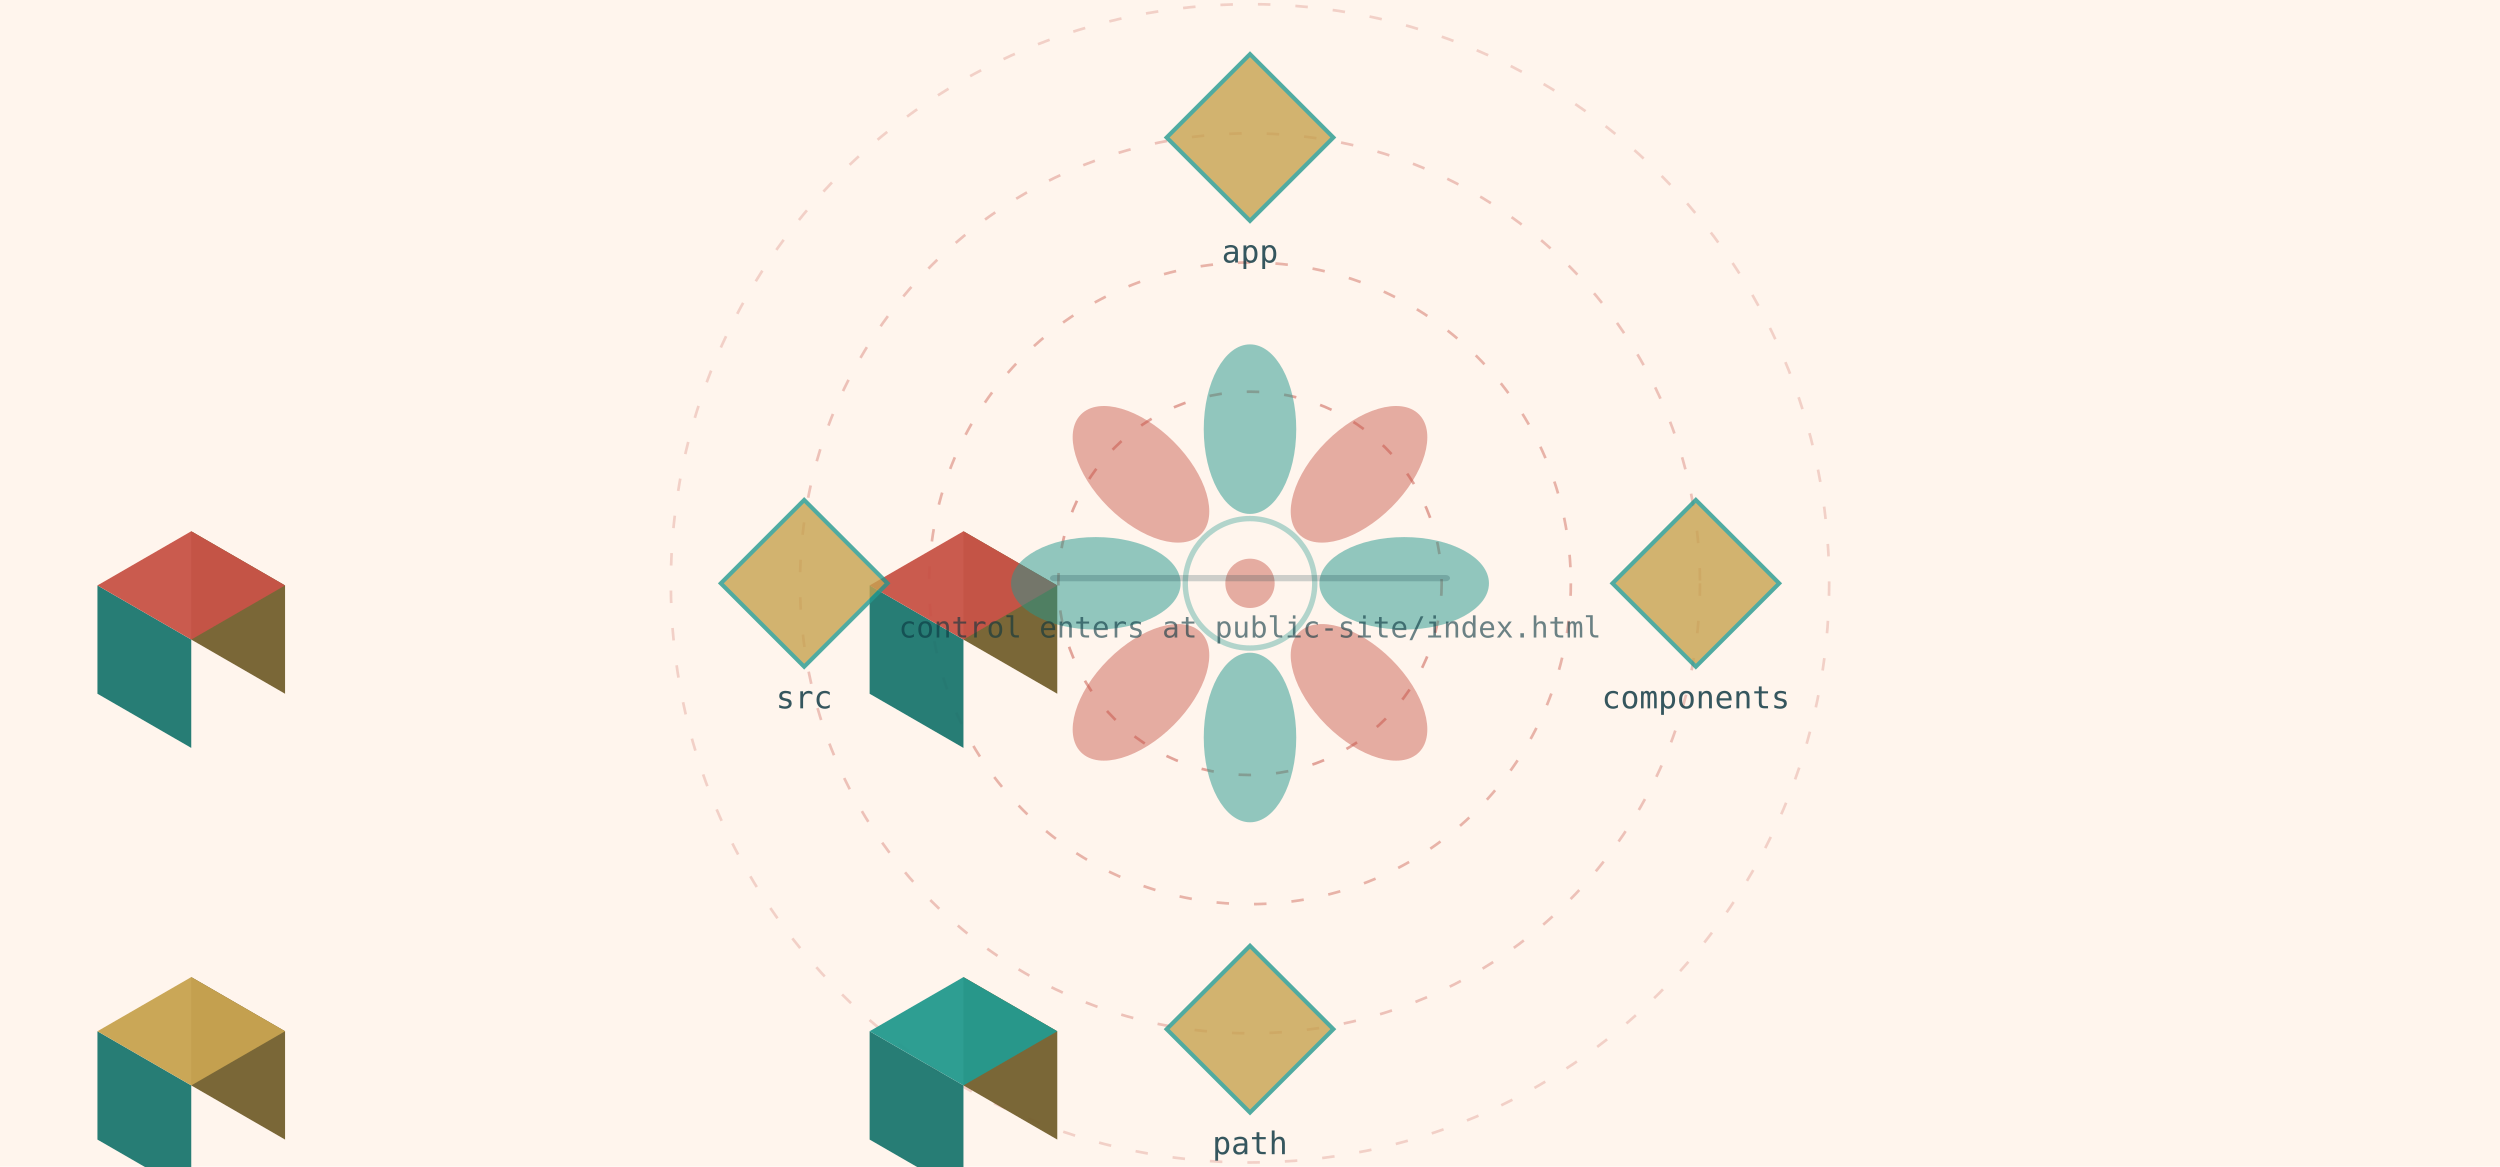
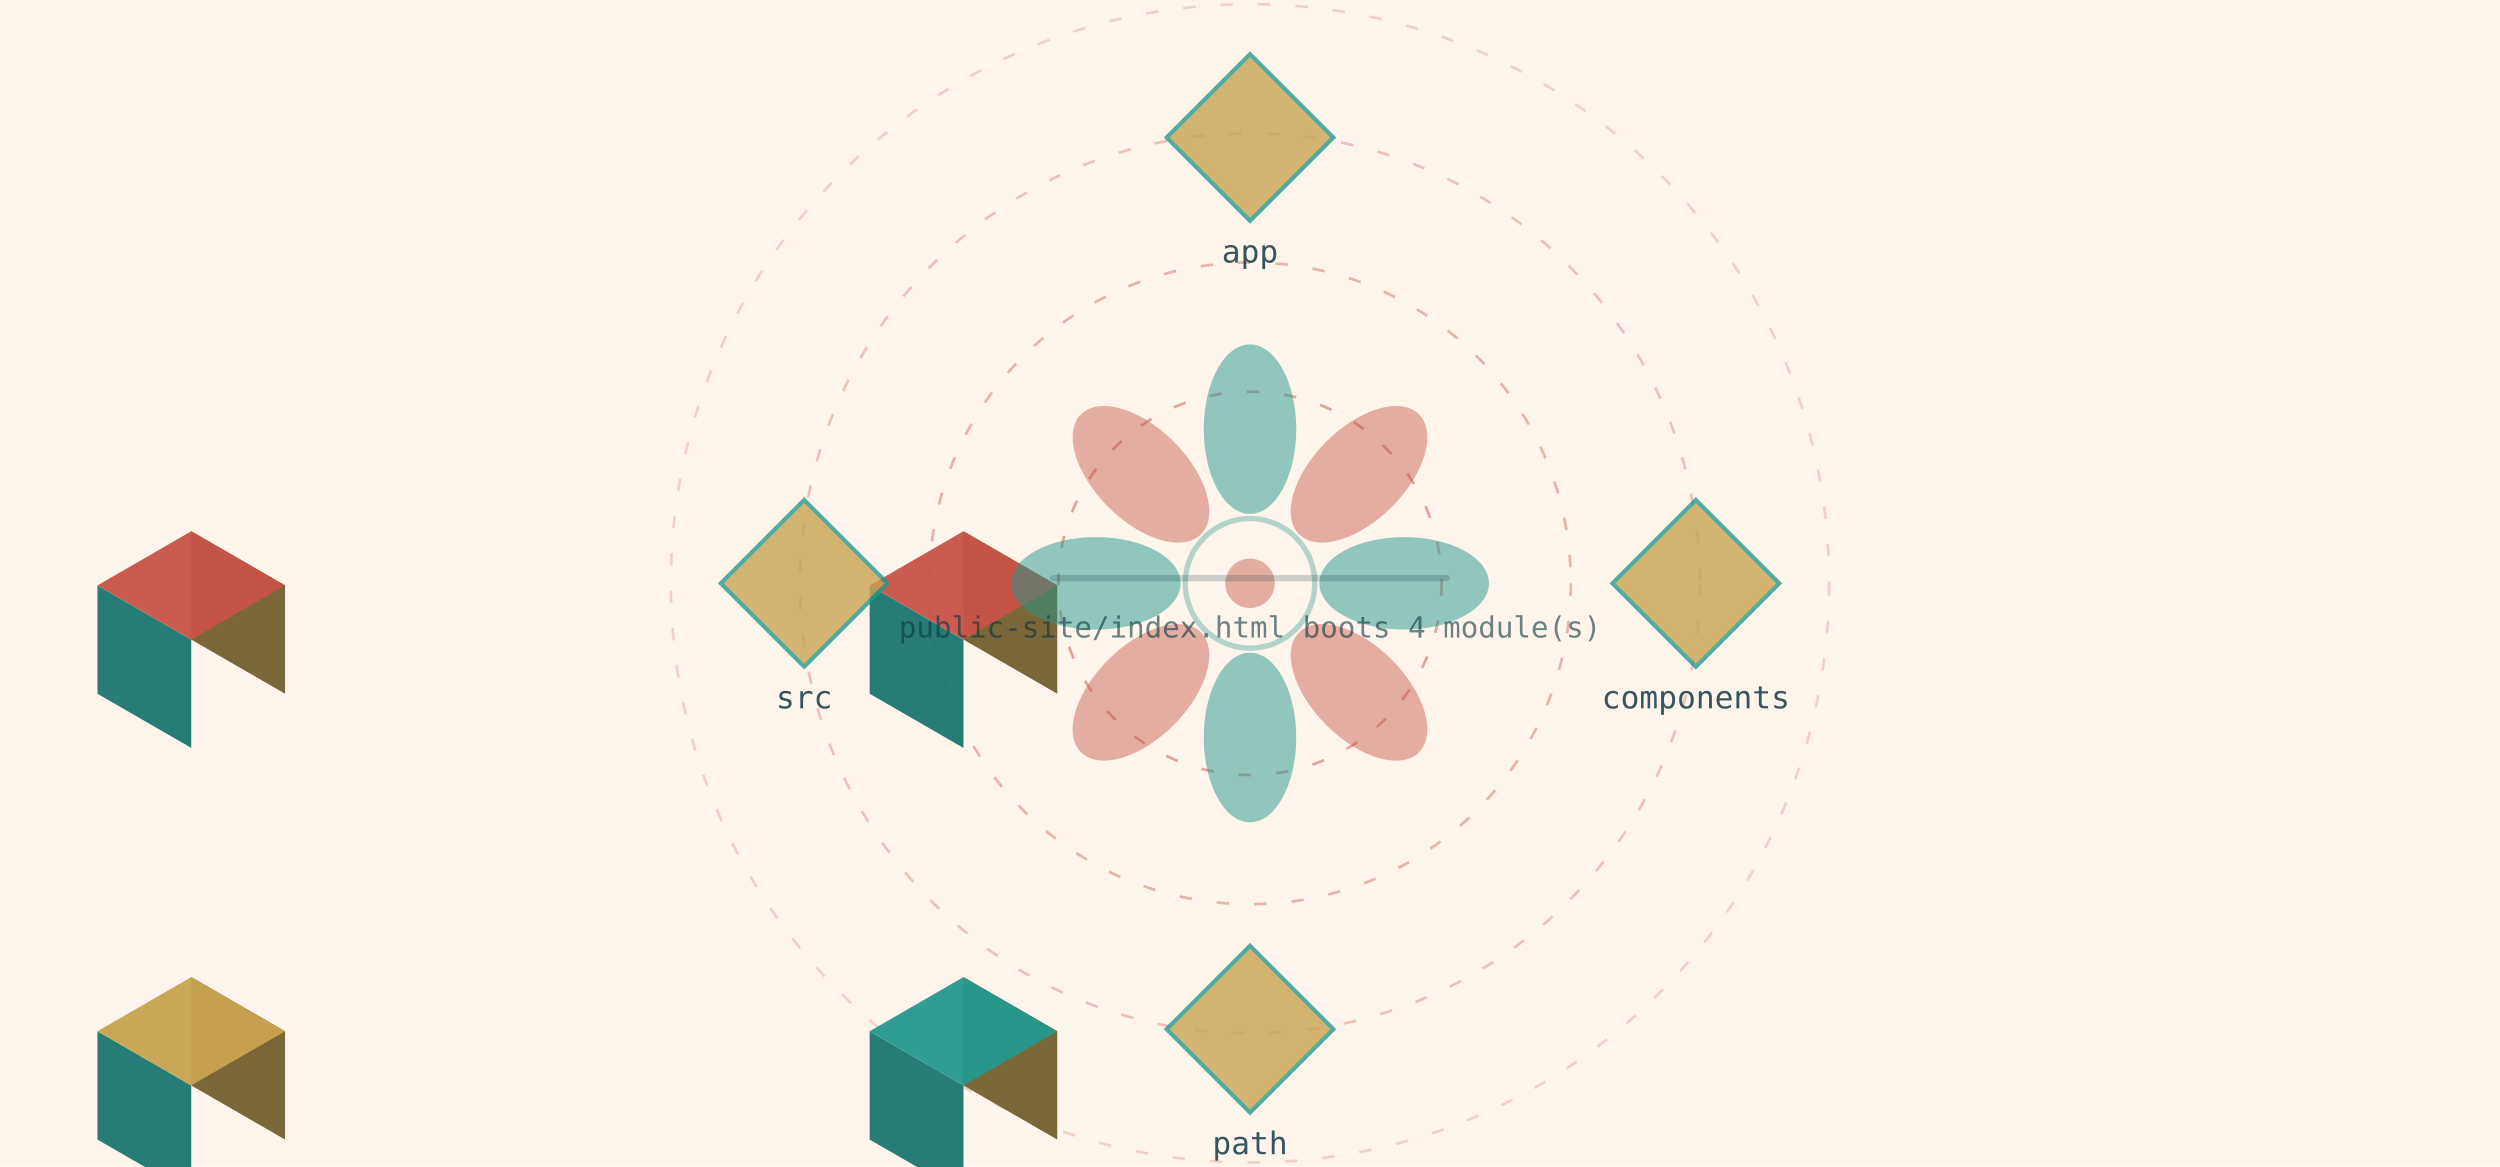
<svg xmlns="http://www.w3.org/2000/svg" viewBox="0 0 1200 560" width="1200" height="560" role="img" aria-label="SUNSETX workflow">
  <rect width="1200" height="560" fill="#fff5ed" />
  <defs>
    <linearGradient id="gk" x1="0" y1="0" x2="1" y2="1">
      <stop offset="0%" stop-color="#c75346" />
      <stop offset="100%" stop-color="#24998e" />
    </linearGradient>
  </defs>
  <circle cx="600.00" cy="280.00" r="92.00" fill="none" stroke="rgba(199,83,70,0.500)" stroke-width="1.30" opacity="1.00" stroke-dasharray="6 12" />
  <g>
    <circle cx="600.00" cy="280.00" r="92.00" fill="none" stroke="#c7a350" stroke-width="2.60" opacity="0.00" />
    <animate attributeName="opacity" values="0;0.85;0" dur="17.4s" begin="0.0s" repeatCount="indefinite" />
  </g>
  <circle cx="600.00" cy="280.00" r="154.00" fill="none" stroke="rgba(199,83,70,0.410)" stroke-width="1.30" opacity="1.00" stroke-dasharray="6 12" />
  <g>
    <circle cx="600.00" cy="280.00" r="154.00" fill="none" stroke="#c7a350" stroke-width="2.60" opacity="0.00" />
    <animate attributeName="opacity" values="0;0.85;0" dur="17.4s" begin="0.6s" repeatCount="indefinite" />
  </g>
  <circle cx="600.00" cy="280.00" r="216.00" fill="none" stroke="rgba(199,83,70,0.320)" stroke-width="1.30" opacity="1.00" stroke-dasharray="6 12" />
  <g>
    <circle cx="600.00" cy="280.00" r="216.00" fill="none" stroke="#c7a350" stroke-width="2.60" opacity="0.00" />
    <animate attributeName="opacity" values="0;0.85;0" dur="17.4s" begin="1.2s" repeatCount="indefinite" />
  </g>
  <circle cx="600.00" cy="280.00" r="278.00" fill="none" stroke="rgba(199,83,70,0.230)" stroke-width="1.30" opacity="1.00" stroke-dasharray="6 12" />
  <g>
    <circle cx="600.00" cy="280.00" r="278.00" fill="none" stroke="#c7a350" stroke-width="2.60" opacity="0.00" />
    <animate attributeName="opacity" values="0;0.85;0" dur="17.4s" begin="1.8s" repeatCount="indefinite" />
  </g>
  <polygon points="462.46,307.00 507.49,333.00 507.49,281.00 462.46,255.00" fill="#735f2e" opacity="0.95" />
  <polygon points="417.42,333.00 462.46,359.00 462.46,307.00 417.42,281.00" fill="#1c776f" opacity="0.95" />
  <polygon points="462.46,255.00 507.49,281.00 462.46,307.00 417.42,281.00" fill="#c75346" opacity="0.95" />
  <text x="600" y="126" font-family="ui-monospace,Menlo,monospace" font-size="15" fill="rgba(9,52,63,0.820)" text-anchor="middle">app</text>
  <g>
    <polygon points="600.00,26.00 640.00,66.00 600.00,106.00 560.00,66.00" fill="#c7a350" opacity="0.80" stroke="#24998e" stroke-width="2" />
    <animate attributeName="opacity" values="0.25;1.0;0.25" dur="17.4s" begin="0.0s" repeatCount="indefinite" />
  </g>
  <polygon points="462.46,521.00 507.49,547.00 507.49,495.00 462.46,469.00" fill="#735f2e" opacity="0.95" />
  <polygon points="417.42,547.00 462.46,573.00 462.46,521.00 417.42,495.00" fill="#1c776f" opacity="0.95" />
  <polygon points="462.46,469.00 507.49,495.00 462.46,521.00 417.42,495.00" fill="#24998e" opacity="0.95" />
  <text x="814" y="340" font-family="ui-monospace,Menlo,monospace" font-size="15" fill="rgba(9,52,63,0.820)" text-anchor="middle">components</text>
  <g>
    <polygon points="814.00,240.00 854.00,280.00 814.00,320.00 774.00,280.00" fill="#c7a350" opacity="0.80" stroke="#24998e" stroke-width="2" />
    <animate attributeName="opacity" values="0.25;1.0;0.25" dur="17.4s" begin="4.35s" repeatCount="indefinite" />
  </g>
  <polygon points="91.80,521.00 136.83,547.00 136.83,495.00 91.80,469.00" fill="#735f2e" opacity="0.95" />
  <polygon points="46.77,547.00 91.80,573.00 91.80,521.00 46.77,495.00" fill="#1c776f" opacity="0.95" />
  <polygon points="91.80,469.00 136.83,495.00 91.80,521.00 46.77,495.00" fill="#c7a350" opacity="0.95" />
  <text x="600" y="554" font-family="ui-monospace,Menlo,monospace" font-size="15" fill="rgba(9,52,63,0.820)" text-anchor="middle">path</text>
  <g>
    <polygon points="600.00,454.00 640.00,494.00 600.00,534.00 560.00,494.00" fill="#c7a350" opacity="0.80" stroke="#24998e" stroke-width="2" />
    <animate attributeName="opacity" values="0.25;1.0;0.25" dur="17.4s" begin="8.7s" repeatCount="indefinite" />
  </g>
  <polygon points="91.80,307.00 136.83,333.00 136.83,281.00 91.80,255.00" fill="#735f2e" opacity="0.95" />
  <polygon points="46.77,333.00 91.80,359.00 91.80,307.00 46.77,281.00" fill="#1c776f" opacity="0.95" />
  <polygon points="91.80,255.00 136.83,281.00 91.80,307.00 46.77,281.00" fill="#c75346" opacity="0.95" />
  <text x="386" y="340" font-family="ui-monospace,Menlo,monospace" font-size="15" fill="rgba(9,52,63,0.820)" text-anchor="middle">src</text>
  <g>
    <polygon points="386.00,240.00 426.00,280.00 386.00,320.00 346.00,280.00" fill="#c7a350" opacity="0.80" stroke="#24998e" stroke-width="2" />
    <animate attributeName="opacity" values="0.25;1.0;0.25" dur="17.4s" begin="13.05s" repeatCount="indefinite" />
  </g>
  <ellipse cx="600.00" cy="206.00" rx="22.20" ry="40.70" fill="rgba(36,153,142,0.500)" opacity="1.00" transform="rotate(0.0 600.00 206.00)" />
  <ellipse cx="652.33" cy="227.67" rx="22.20" ry="40.70" fill="rgba(199,83,70,0.450)" opacity="1.00" transform="rotate(45.0 652.33 227.67)" />
  <ellipse cx="674.00" cy="280.00" rx="22.20" ry="40.70" fill="rgba(36,153,142,0.500)" opacity="1.00" transform="rotate(90.0 674.00 280.00)" />
  <ellipse cx="652.33" cy="332.33" rx="22.20" ry="40.70" fill="rgba(199,83,70,0.450)" opacity="1.00" transform="rotate(135.0 652.33 332.33)" />
  <ellipse cx="600.00" cy="354.00" rx="22.20" ry="40.70" fill="rgba(36,153,142,0.500)" opacity="1.00" transform="rotate(180.0 600.00 354.00)" />
  <ellipse cx="547.67" cy="332.33" rx="22.20" ry="40.70" fill="rgba(199,83,70,0.450)" opacity="1.00" transform="rotate(225.0 547.67 332.33)" />
  <ellipse cx="526.00" cy="280.00" rx="22.20" ry="40.70" fill="rgba(36,153,142,0.500)" opacity="1.00" transform="rotate(270.0 526.00 280.00)" />
  <ellipse cx="547.67" cy="227.67" rx="22.20" ry="40.70" fill="rgba(199,83,70,0.450)" opacity="1.00" transform="rotate(315.0 547.67 227.67)" />
  <circle cx="600.00" cy="280.00" r="31.08" fill="none" stroke="rgba(36,153,142,0.500)" stroke-width="2.59" opacity="0.70" />
  <circle cx="600.00" cy="280.00" r="11.84" fill="rgba(199,83,70,0.450)" opacity="1.00" />
  <rect x="504.00" y="276.00" width="192.00" height="3.00" rx="2.00" fill="rgba(9,52,63,0.200)" opacity="1.00" />
-   <text x="600" y="306" font-family="ui-monospace,Menlo,monospace" font-size="14" fill="rgba(9,52,63,0.600)" text-anchor="middle">control enters at public-site/index.html</text>
+   <text x="600" y="306" font-family="ui-monospace,Menlo,monospace" font-size="14" fill="rgba(9,52,63,0.600)" text-anchor="middle">public-site/index.html boots 4 module(s)</text>
</svg>
